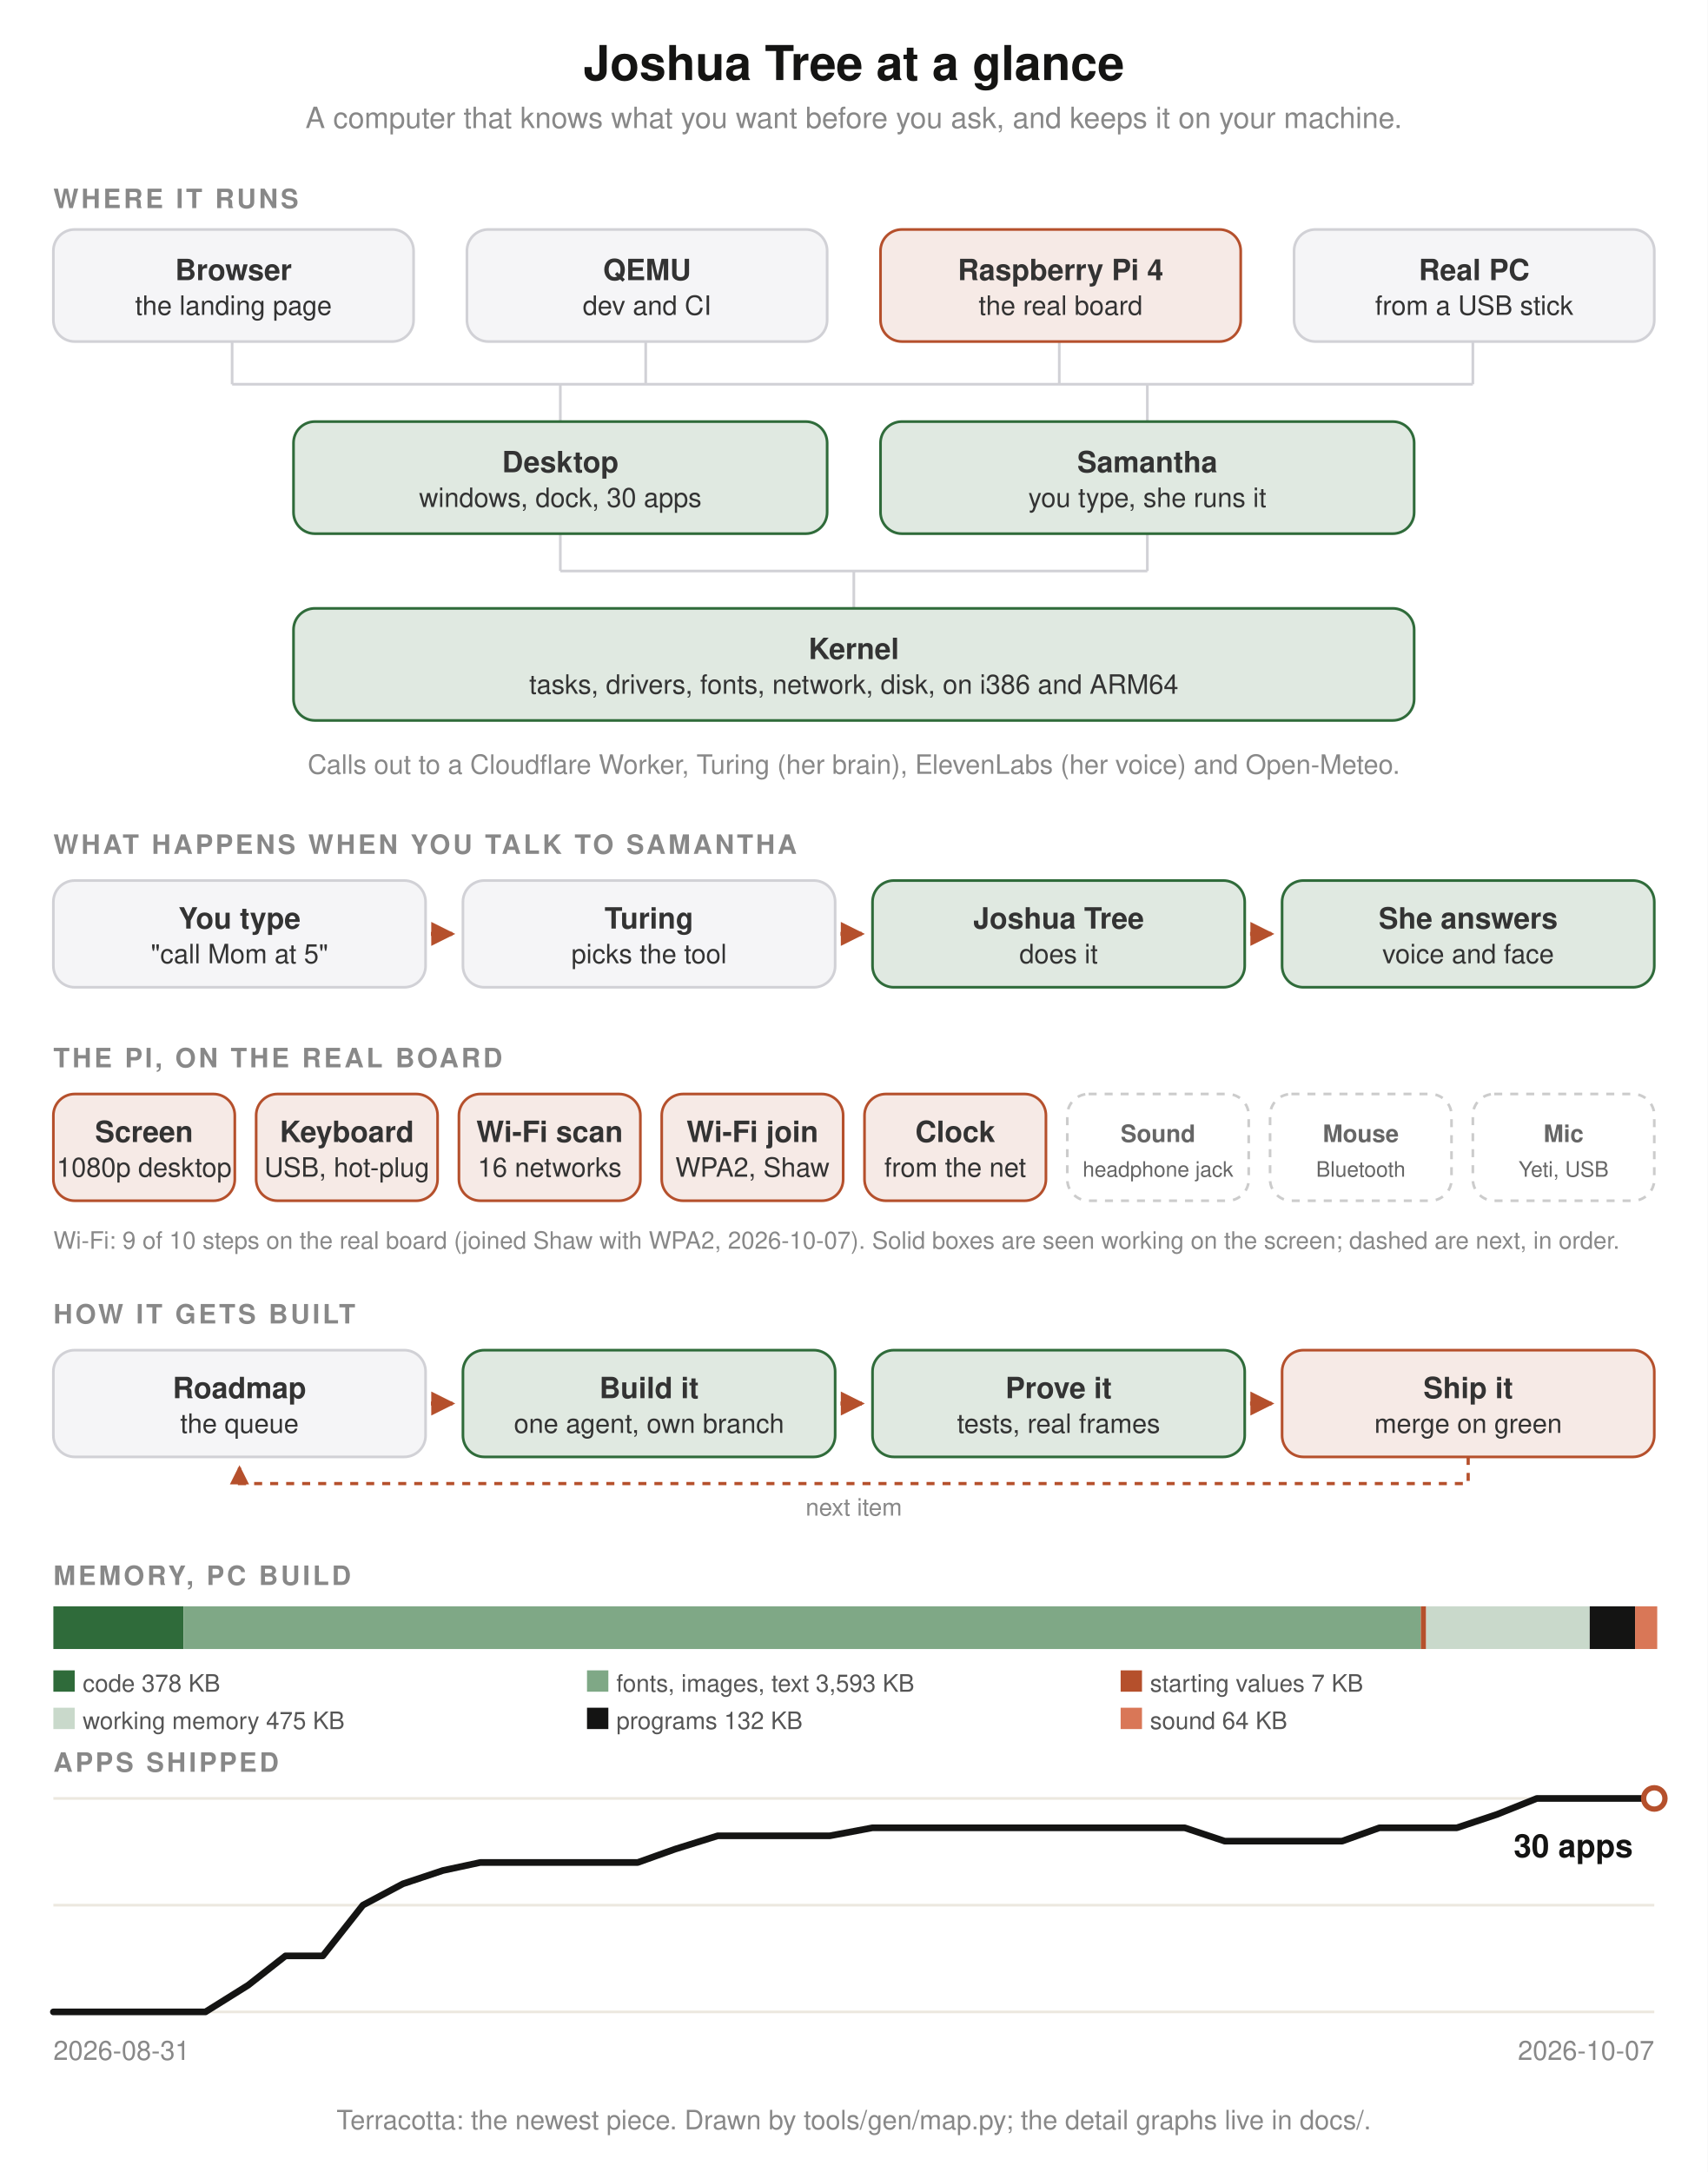
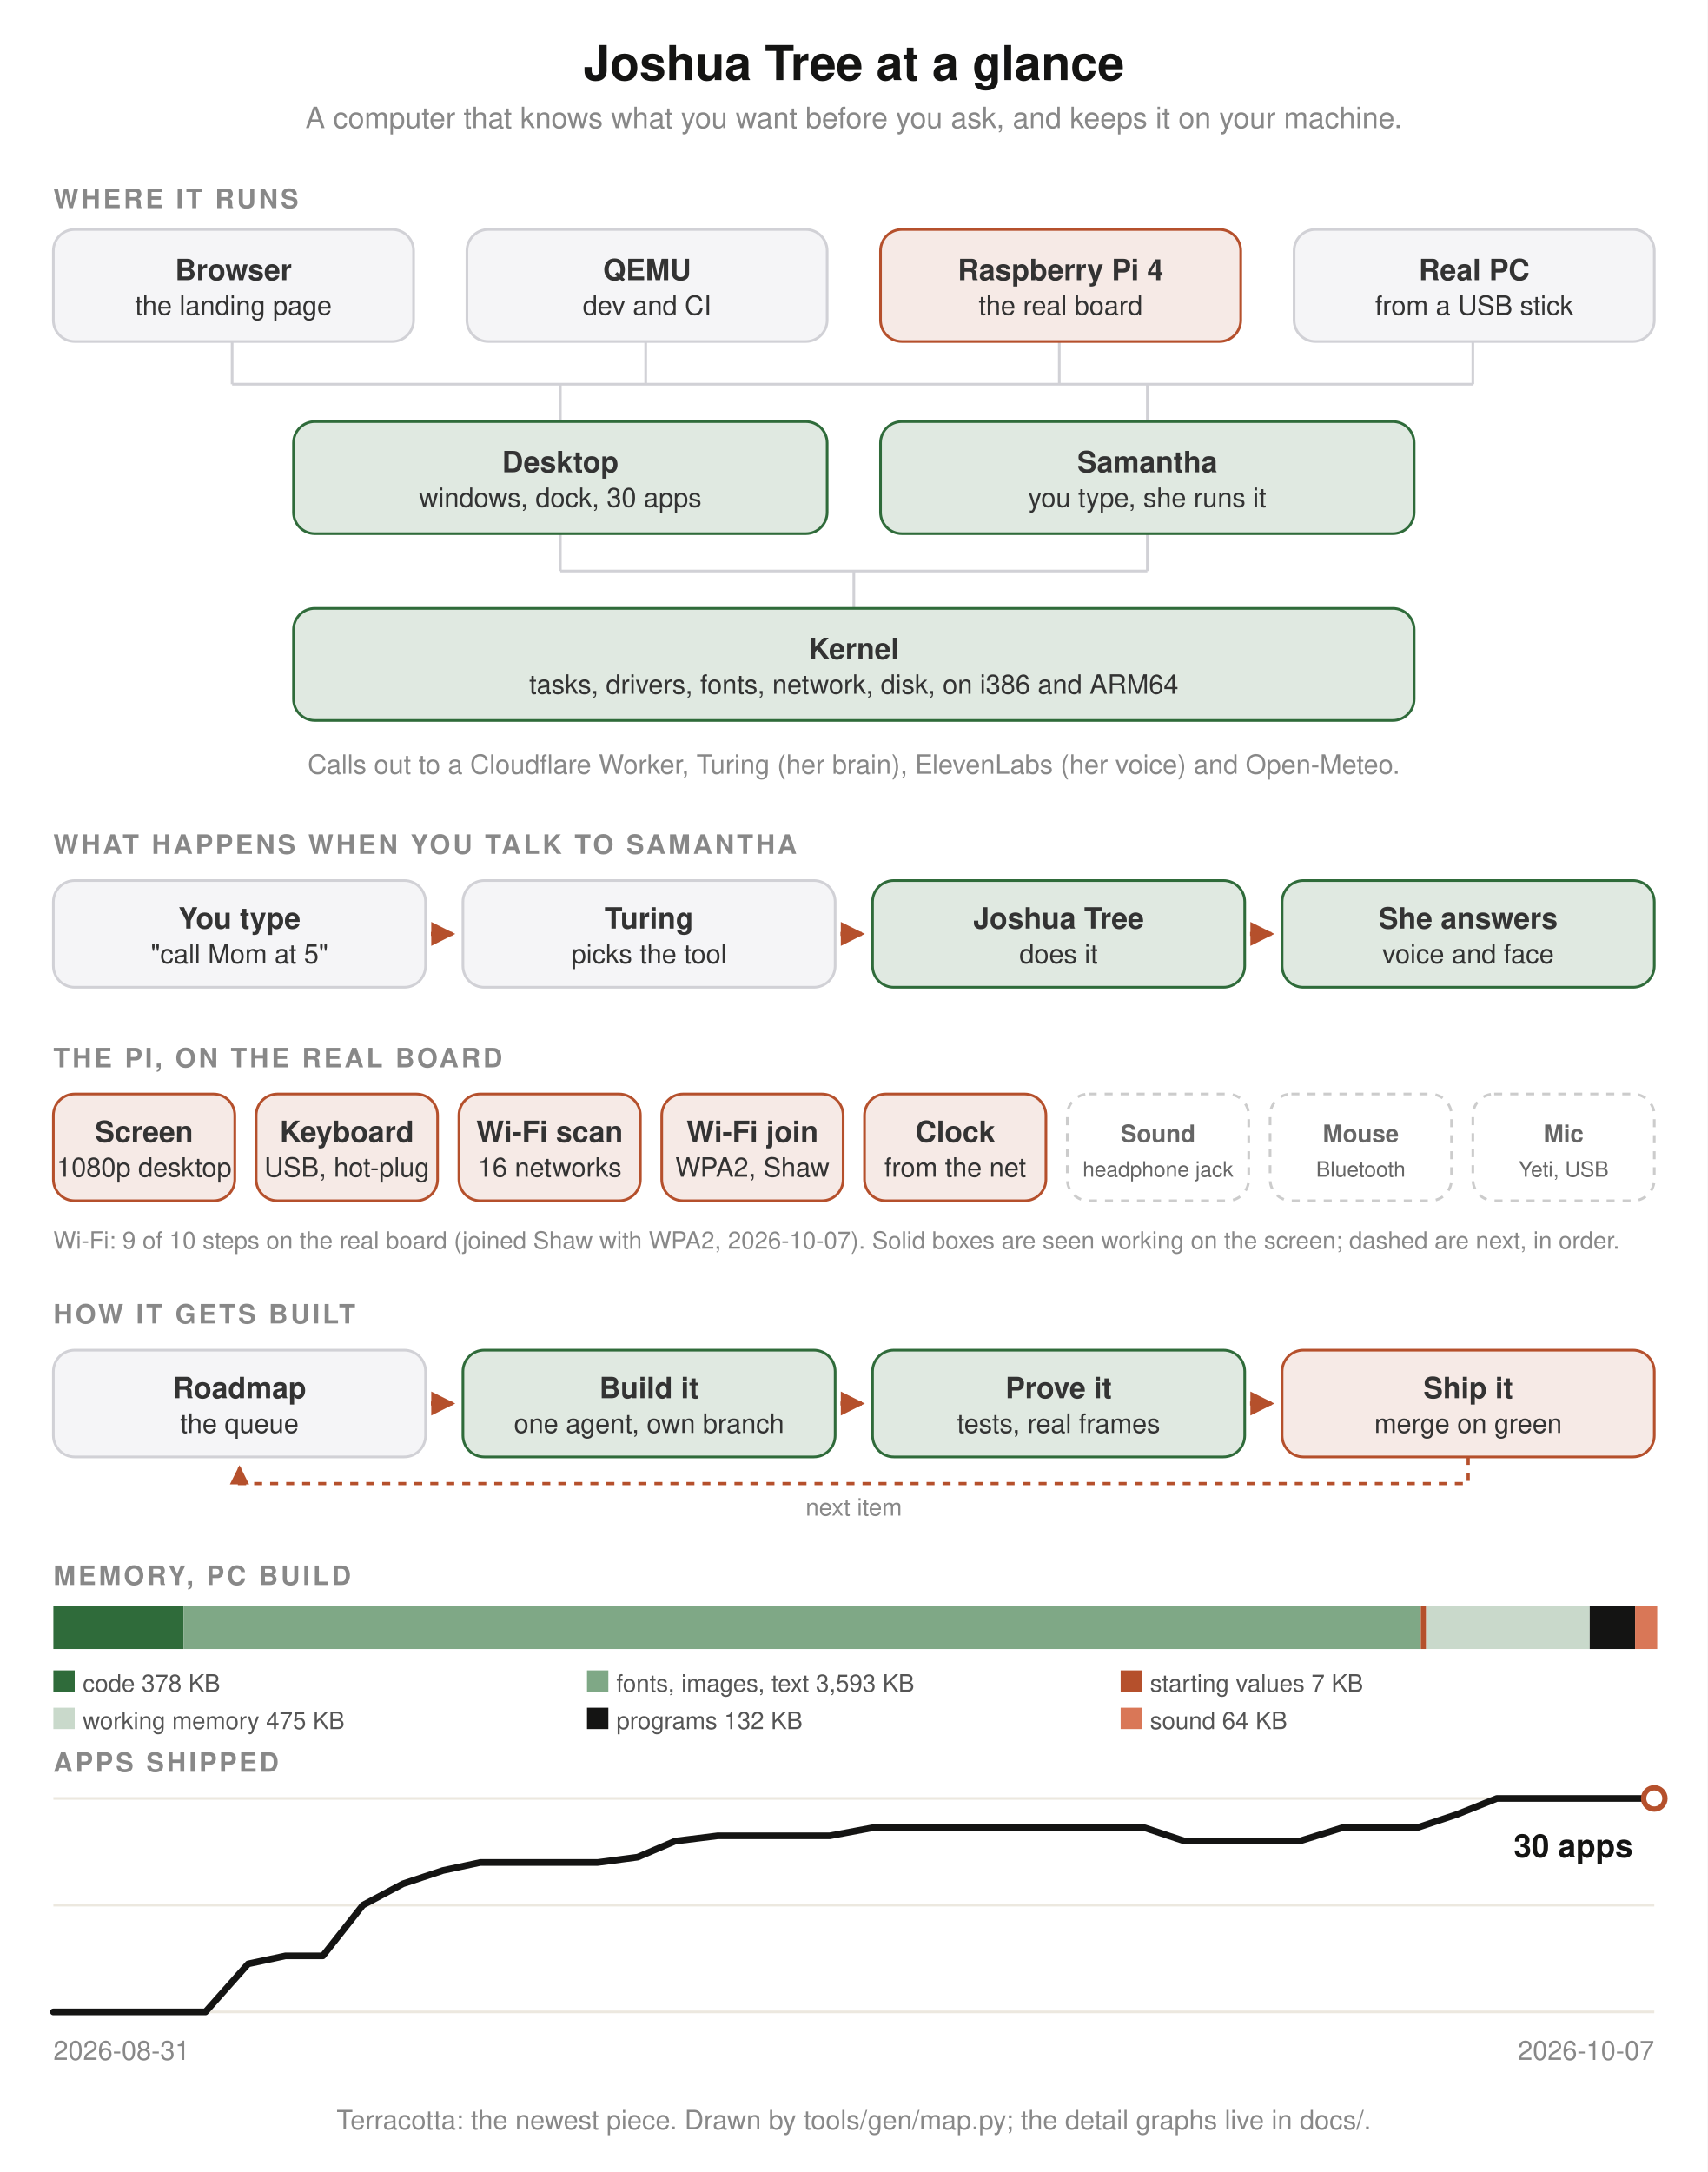
<svg xmlns="http://www.w3.org/2000/svg" width="640" height="814" viewBox="0 0 640 814" style="background:#fff;font-family:-apple-system,BlinkMacSystemFont,Helvetica,sans-serif">
  <defs>
    <marker id="a" viewBox="0 0 8 8" refX="7" refY="4" markerWidth="6" markerHeight="6" orient="auto">
      <path d="M0 0L8 4L0 8z" fill="#b5502c" />
    </marker>
  </defs>
  <rect width="100%" height="100%" fill="#fff" />
  <path d="M87 128v16M242 128v16M397 128v16M552 128v16M87 144H552M210 144v14M430 144v14M210 200v14M430 200v14M210 214H430M320 214v14" stroke="#d1d1d6" fill="none" />
  <text x="320.0" y="30" fill="#141413" font-size="18" font-weight="700" text-anchor="middle">Joshua Tree at a glance</text>
  <text x="320.0" y="48" fill="#888" font-size="11" text-anchor="middle">A computer that knows what you want before you ask, and keeps it on your machine.</text>
  <text x="20" y="78" fill="#888" font-size="10" font-weight="600" letter-spacing="1">WHERE IT RUNS</text>
  <rect x="20" y="86" width="135" height="42" rx="8" fill="#f5f5f7" stroke="#d1d1d6" />
  <text x="87.5" y="105.0" fill="#333" font-size="11" font-weight="600" text-anchor="middle">Browser</text>
  <text x="87.5" y="118.0" fill="#333" font-size="10" text-anchor="middle">the landing page</text>
  <rect x="175" y="86" width="135" height="42" rx="8" fill="#f5f5f7" stroke="#d1d1d6" />
  <text x="242.5" y="105.0" fill="#333" font-size="11" font-weight="600" text-anchor="middle">QEMU</text>
  <text x="242.5" y="118.0" fill="#333" font-size="10" text-anchor="middle">dev and CI</text>
  <rect x="330" y="86" width="135" height="42" rx="8" fill="#b5502c" fill-opacity=".12" stroke="#b5502c" />
  <text x="397.5" y="105.0" fill="#333" font-size="11" font-weight="600" text-anchor="middle">Raspberry Pi 4</text>
  <text x="397.5" y="118.0" fill="#333" font-size="10" text-anchor="middle">the real board</text>
  <rect x="485" y="86" width="135" height="42" rx="8" fill="#f5f5f7" stroke="#d1d1d6" />
  <text x="552.5" y="105.0" fill="#333" font-size="11" font-weight="600" text-anchor="middle">Real PC</text>
  <text x="552.5" y="118.0" fill="#333" font-size="10" text-anchor="middle">from a USB stick</text>
  <rect x="110" y="158" width="200" height="42" rx="8" fill="#2f6b3a" fill-opacity=".15" stroke="#2f6b3a" />
  <text x="210.0" y="177.0" fill="#333" font-size="11" font-weight="600" text-anchor="middle">Desktop</text>
  <text x="210.0" y="190.0" fill="#333" font-size="10" text-anchor="middle">windows, dock, 30 apps</text>
  <rect x="330" y="158" width="200" height="42" rx="8" fill="#2f6b3a" fill-opacity=".15" stroke="#2f6b3a" />
  <text x="430.0" y="177.0" fill="#333" font-size="11" font-weight="600" text-anchor="middle">Samantha</text>
  <text x="430.0" y="190.0" fill="#333" font-size="10" text-anchor="middle">you type, she runs it</text>
  <rect x="110" y="228" width="420" height="42" rx="8" fill="#2f6b3a" fill-opacity=".15" stroke="#2f6b3a" />
  <text x="320.0" y="247.0" fill="#333" font-size="11" font-weight="600" text-anchor="middle">Kernel</text>
  <text x="320.0" y="260.0" fill="#333" font-size="10" text-anchor="middle">tasks, drivers, fonts, network, disk, on i386 and ARM64</text>
  <text x="320.0" y="290" fill="#888" font-size="10" text-anchor="middle">Calls out to a Cloudflare Worker, Turing (her brain), ElevenLabs (her voice) and Open-Meteo.</text>
  <text x="20" y="320" fill="#888" font-size="10" font-weight="600" letter-spacing="1">WHAT HAPPENS WHEN YOU TALK TO SAMANTHA</text>
  <rect x="20.0" y="330" width="139.5" height="40" rx="8" fill="#f5f5f7" stroke="#d1d1d6" />
  <text x="89.75" y="348.0" fill="#333" font-size="11" font-weight="600" text-anchor="middle">You type</text>
  <text x="89.75" y="361.0" fill="#333" font-size="10" text-anchor="middle">"call Mom at 5"</text>
  <path d="M161.5 350h8.0" stroke="#b5502c" stroke-width="1.5" marker-end="url(#a)" />
  <rect x="173.5" y="330" width="139.5" height="40" rx="8" fill="#f5f5f7" stroke="#d1d1d6" />
  <text x="243.25" y="348.0" fill="#333" font-size="11" font-weight="600" text-anchor="middle">Turing</text>
  <text x="243.25" y="361.0" fill="#333" font-size="10" text-anchor="middle">picks the tool</text>
  <path d="M315.0 350h8.0" stroke="#b5502c" stroke-width="1.5" marker-end="url(#a)" />
  <rect x="327.0" y="330" width="139.5" height="40" rx="8" fill="#2f6b3a" fill-opacity=".15" stroke="#2f6b3a" />
  <text x="396.75" y="348.0" fill="#333" font-size="11" font-weight="600" text-anchor="middle">Joshua Tree</text>
  <text x="396.75" y="361.0" fill="#333" font-size="10" text-anchor="middle">does it</text>
  <path d="M468.5 350h8.0" stroke="#b5502c" stroke-width="1.5" marker-end="url(#a)" />
  <rect x="480.5" y="330" width="139.5" height="40" rx="8" fill="#2f6b3a" fill-opacity=".15" stroke="#2f6b3a" />
  <text x="550.25" y="348.0" fill="#333" font-size="11" font-weight="600" text-anchor="middle">She answers</text>
  <text x="550.25" y="361.0" fill="#333" font-size="10" text-anchor="middle">voice and face</text>
  <text x="20" y="400" fill="#888" font-size="10" font-weight="600" letter-spacing="1">THE PI, ON THE REAL BOARD</text>
  <rect x="20.0" y="410" width="68.0" height="40" rx="8" fill="#b5502c" fill-opacity=".12" stroke="#b5502c" />
  <text x="54.0" y="428.0" fill="#333" font-size="11" font-weight="600" text-anchor="middle">Screen</text>
  <text x="54.0" y="441.0" fill="#333" font-size="10" text-anchor="middle">1080p desktop</text>
  <rect x="96.0" y="410" width="68.0" height="40" rx="8" fill="#b5502c" fill-opacity=".12" stroke="#b5502c" />
  <text x="130.0" y="428.0" fill="#333" font-size="11" font-weight="600" text-anchor="middle">Keyboard</text>
  <text x="130.0" y="441.0" fill="#333" font-size="10" text-anchor="middle">USB, hot-plug</text>
  <rect x="172.0" y="410" width="68.0" height="40" rx="8" fill="#b5502c" fill-opacity=".12" stroke="#b5502c" />
  <text x="206.0" y="428.0" fill="#333" font-size="11" font-weight="600" text-anchor="middle">Wi-Fi scan</text>
  <text x="206.0" y="441.0" fill="#333" font-size="10" text-anchor="middle">16 networks</text>
  <rect x="248.0" y="410" width="68.0" height="40" rx="8" fill="#b5502c" fill-opacity=".12" stroke="#b5502c" />
  <text x="282.0" y="428.0" fill="#333" font-size="11" font-weight="600" text-anchor="middle">Wi-Fi join</text>
  <text x="282.0" y="441.0" fill="#333" font-size="10" text-anchor="middle">WPA2, Shaw</text>
  <rect x="324.0" y="410" width="68.0" height="40" rx="8" fill="#b5502c" fill-opacity=".12" stroke="#b5502c" />
  <text x="358.0" y="428.0" fill="#333" font-size="11" font-weight="600" text-anchor="middle">Clock</text>
  <text x="358.0" y="441.0" fill="#333" font-size="10" text-anchor="middle">from the net</text>
  <rect x="400.0" y="410" width="68.0" height="40" rx="8" fill="#fff" stroke="#ccc" stroke-dasharray="3 3" />
  <text x="434.0" y="428.0" fill="#666" font-size="9" font-weight="600" text-anchor="middle">Sound</text>
  <text x="434.0" y="441.0" fill="#666" font-size="8" text-anchor="middle">headphone jack</text>
  <rect x="476.0" y="410" width="68.0" height="40" rx="8" fill="#fff" stroke="#ccc" stroke-dasharray="3 3" />
  <text x="510.0" y="428.0" fill="#666" font-size="9" font-weight="600" text-anchor="middle">Mouse</text>
  <text x="510.0" y="441.0" fill="#666" font-size="8" text-anchor="middle">Bluetooth</text>
  <rect x="552.0" y="410" width="68.0" height="40" rx="8" fill="#fff" stroke="#ccc" stroke-dasharray="3 3" />
  <text x="586.0" y="428.0" fill="#666" font-size="9" font-weight="600" text-anchor="middle">Mic</text>
  <text x="586.0" y="441.0" fill="#666" font-size="8" text-anchor="middle">Yeti, USB</text>
  <text x="20" y="468" fill="#888" font-size="9">Wi-Fi: 9 of 10 steps on the real board (joined Shaw with WPA2, 2026-10-07). Solid boxes are seen working on the screen; dashed are next, in order.</text>
  <text x="20" y="496" fill="#888" font-size="10" font-weight="600" letter-spacing="1">HOW IT GETS BUILT</text>
  <rect x="20.0" y="506" width="139.5" height="40" rx="8" fill="#f5f5f7" stroke="#d1d1d6" />
  <text x="89.75" y="524.0" fill="#333" font-size="11" font-weight="600" text-anchor="middle">Roadmap</text>
  <text x="89.75" y="537.0" fill="#333" font-size="10" text-anchor="middle">the queue</text>
  <path d="M161.5 526h8.0" stroke="#b5502c" stroke-width="1.5" marker-end="url(#a)" />
  <rect x="173.5" y="506" width="139.5" height="40" rx="8" fill="#2f6b3a" fill-opacity=".15" stroke="#2f6b3a" />
  <text x="243.25" y="524.0" fill="#333" font-size="11" font-weight="600" text-anchor="middle">Build it</text>
  <text x="243.25" y="537.0" fill="#333" font-size="10" text-anchor="middle">one agent, own branch</text>
  <path d="M315.0 526h8.0" stroke="#b5502c" stroke-width="1.5" marker-end="url(#a)" />
  <rect x="327.0" y="506" width="139.5" height="40" rx="8" fill="#2f6b3a" fill-opacity=".15" stroke="#2f6b3a" />
  <text x="396.75" y="524.0" fill="#333" font-size="11" font-weight="600" text-anchor="middle">Prove it</text>
  <text x="396.75" y="537.0" fill="#333" font-size="10" text-anchor="middle">tests, real frames</text>
  <path d="M468.5 526h8.0" stroke="#b5502c" stroke-width="1.5" marker-end="url(#a)" />
  <rect x="480.5" y="506" width="139.5" height="40" rx="8" fill="#b5502c" fill-opacity=".12" stroke="#b5502c" />
  <text x="550.25" y="524.0" fill="#333" font-size="11" font-weight="600" text-anchor="middle">Ship it</text>
  <text x="550.25" y="537.0" fill="#333" font-size="10" text-anchor="middle">merge on green</text>
  <path d="M550.25 546v10H89.75v-6" fill="none" stroke="#b5502c" stroke-width="1.2" stroke-dasharray="3 3" marker-end="url(#a)" />
  <text x="320.0" y="568" fill="#888" font-size="9" text-anchor="middle">next item</text>
  <text x="20" y="594" fill="#888" font-size="10" font-weight="600" letter-spacing="1">MEMORY, PC BUILD</text>
  <rect x="20.0" y="602" width="48.8" height="16" fill="#2f6b3a" />
  <rect x="68.8" y="602" width="463.7" height="16" fill="#7fa886" />
  <rect x="532.5" y="602" width="2.0" height="16" fill="#b5502c" />
  <rect x="534.5" y="602" width="61.3" height="16" fill="#c9d9cb" />
  <rect x="595.8" y="602" width="17.0" height="16" fill="#141413" />
  <rect x="612.8" y="602" width="8.3" height="16" fill="#d97757" />
  <rect x="20" y="626" width="8" height="8" fill="#2f6b3a" />
  <text x="31" y="634" fill="#555" font-size="9">code 378 KB</text>
  <rect x="220" y="626" width="8" height="8" fill="#7fa886" />
  <text x="231" y="634" fill="#555" font-size="9">fonts, images, text 3,593 KB</text>
  <rect x="420" y="626" width="8" height="8" fill="#b5502c" />
  <text x="431" y="634" fill="#555" font-size="9">starting values 7 KB</text>
  <rect x="20" y="640" width="8" height="8" fill="#c9d9cb" />
  <text x="31" y="648" fill="#555" font-size="9">working memory 475 KB</text>
  <rect x="220" y="640" width="8" height="8" fill="#141413" />
  <text x="231" y="648" fill="#555" font-size="9">programs 132 KB</text>
  <rect x="420" y="640" width="8" height="8" fill="#d97757" />
  <text x="431" y="648" fill="#555" font-size="9">sound 64 KB</text>
  <text x="20" y="664" fill="#888" font-size="10" font-weight="600" letter-spacing="1">APPS SHIPPED</text>
  <path d="M20 674H620M20 714H620M20 754H620" stroke="#ece8df" />
-   <polyline points="20,754 34,754 49,754 63,754 77,754 93,744 107,733 121,733 136,714 151,706 166,701 180,698 194,698 210,698 224,698 239,698 253,693 269,688 283,688 297,688 311,688 327,685 341,685 356,685 370,685 386,685 400,685 414,685 429,685 444,685 459,690 473,690 487,690 503,690 517,685 531,685 546,685 561,680 576,674 590,674 604,674 620,674" fill="none" stroke="#141413" stroke-width="2.5" stroke-linejoin="round" stroke-linecap="round" />
+   <polyline points="20,754 34,754 49,754 63,754 77,754 93,736 107,733 121,733 136,714 151,706 166,701 180,698 194,698 210,698 224,698 239,696 253,690 269,688 283,688 297,688 311,688 327,685 341,685 356,685 370,685 386,685 400,685 414,685 429,685 444,690 459,690 473,690 487,690 503,685 517,685 531,685 546,680 561,674 576,674 590,674 604,674 620,674" fill="none" stroke="#141413" stroke-width="2.5" stroke-linejoin="round" stroke-linecap="round" />
  <circle cx="620" cy="674" r="4" fill="#fff" stroke="#b5502c" stroke-width="2" />
  <text x="612" y="696" fill="#141413" font-size="12" font-weight="600" text-anchor="end">30 apps</text>
  <text x="20" y="772" fill="#888" font-size="10">2026-08-31</text>
  <text x="620" y="772" fill="#888" font-size="10" text-anchor="end">2026-10-07</text>
  <text x="320.0" y="798" fill="#888" font-size="10" text-anchor="middle">Terracotta: the newest piece. Drawn by tools/gen/map.py; the detail graphs live in docs/.</text>
</svg>
